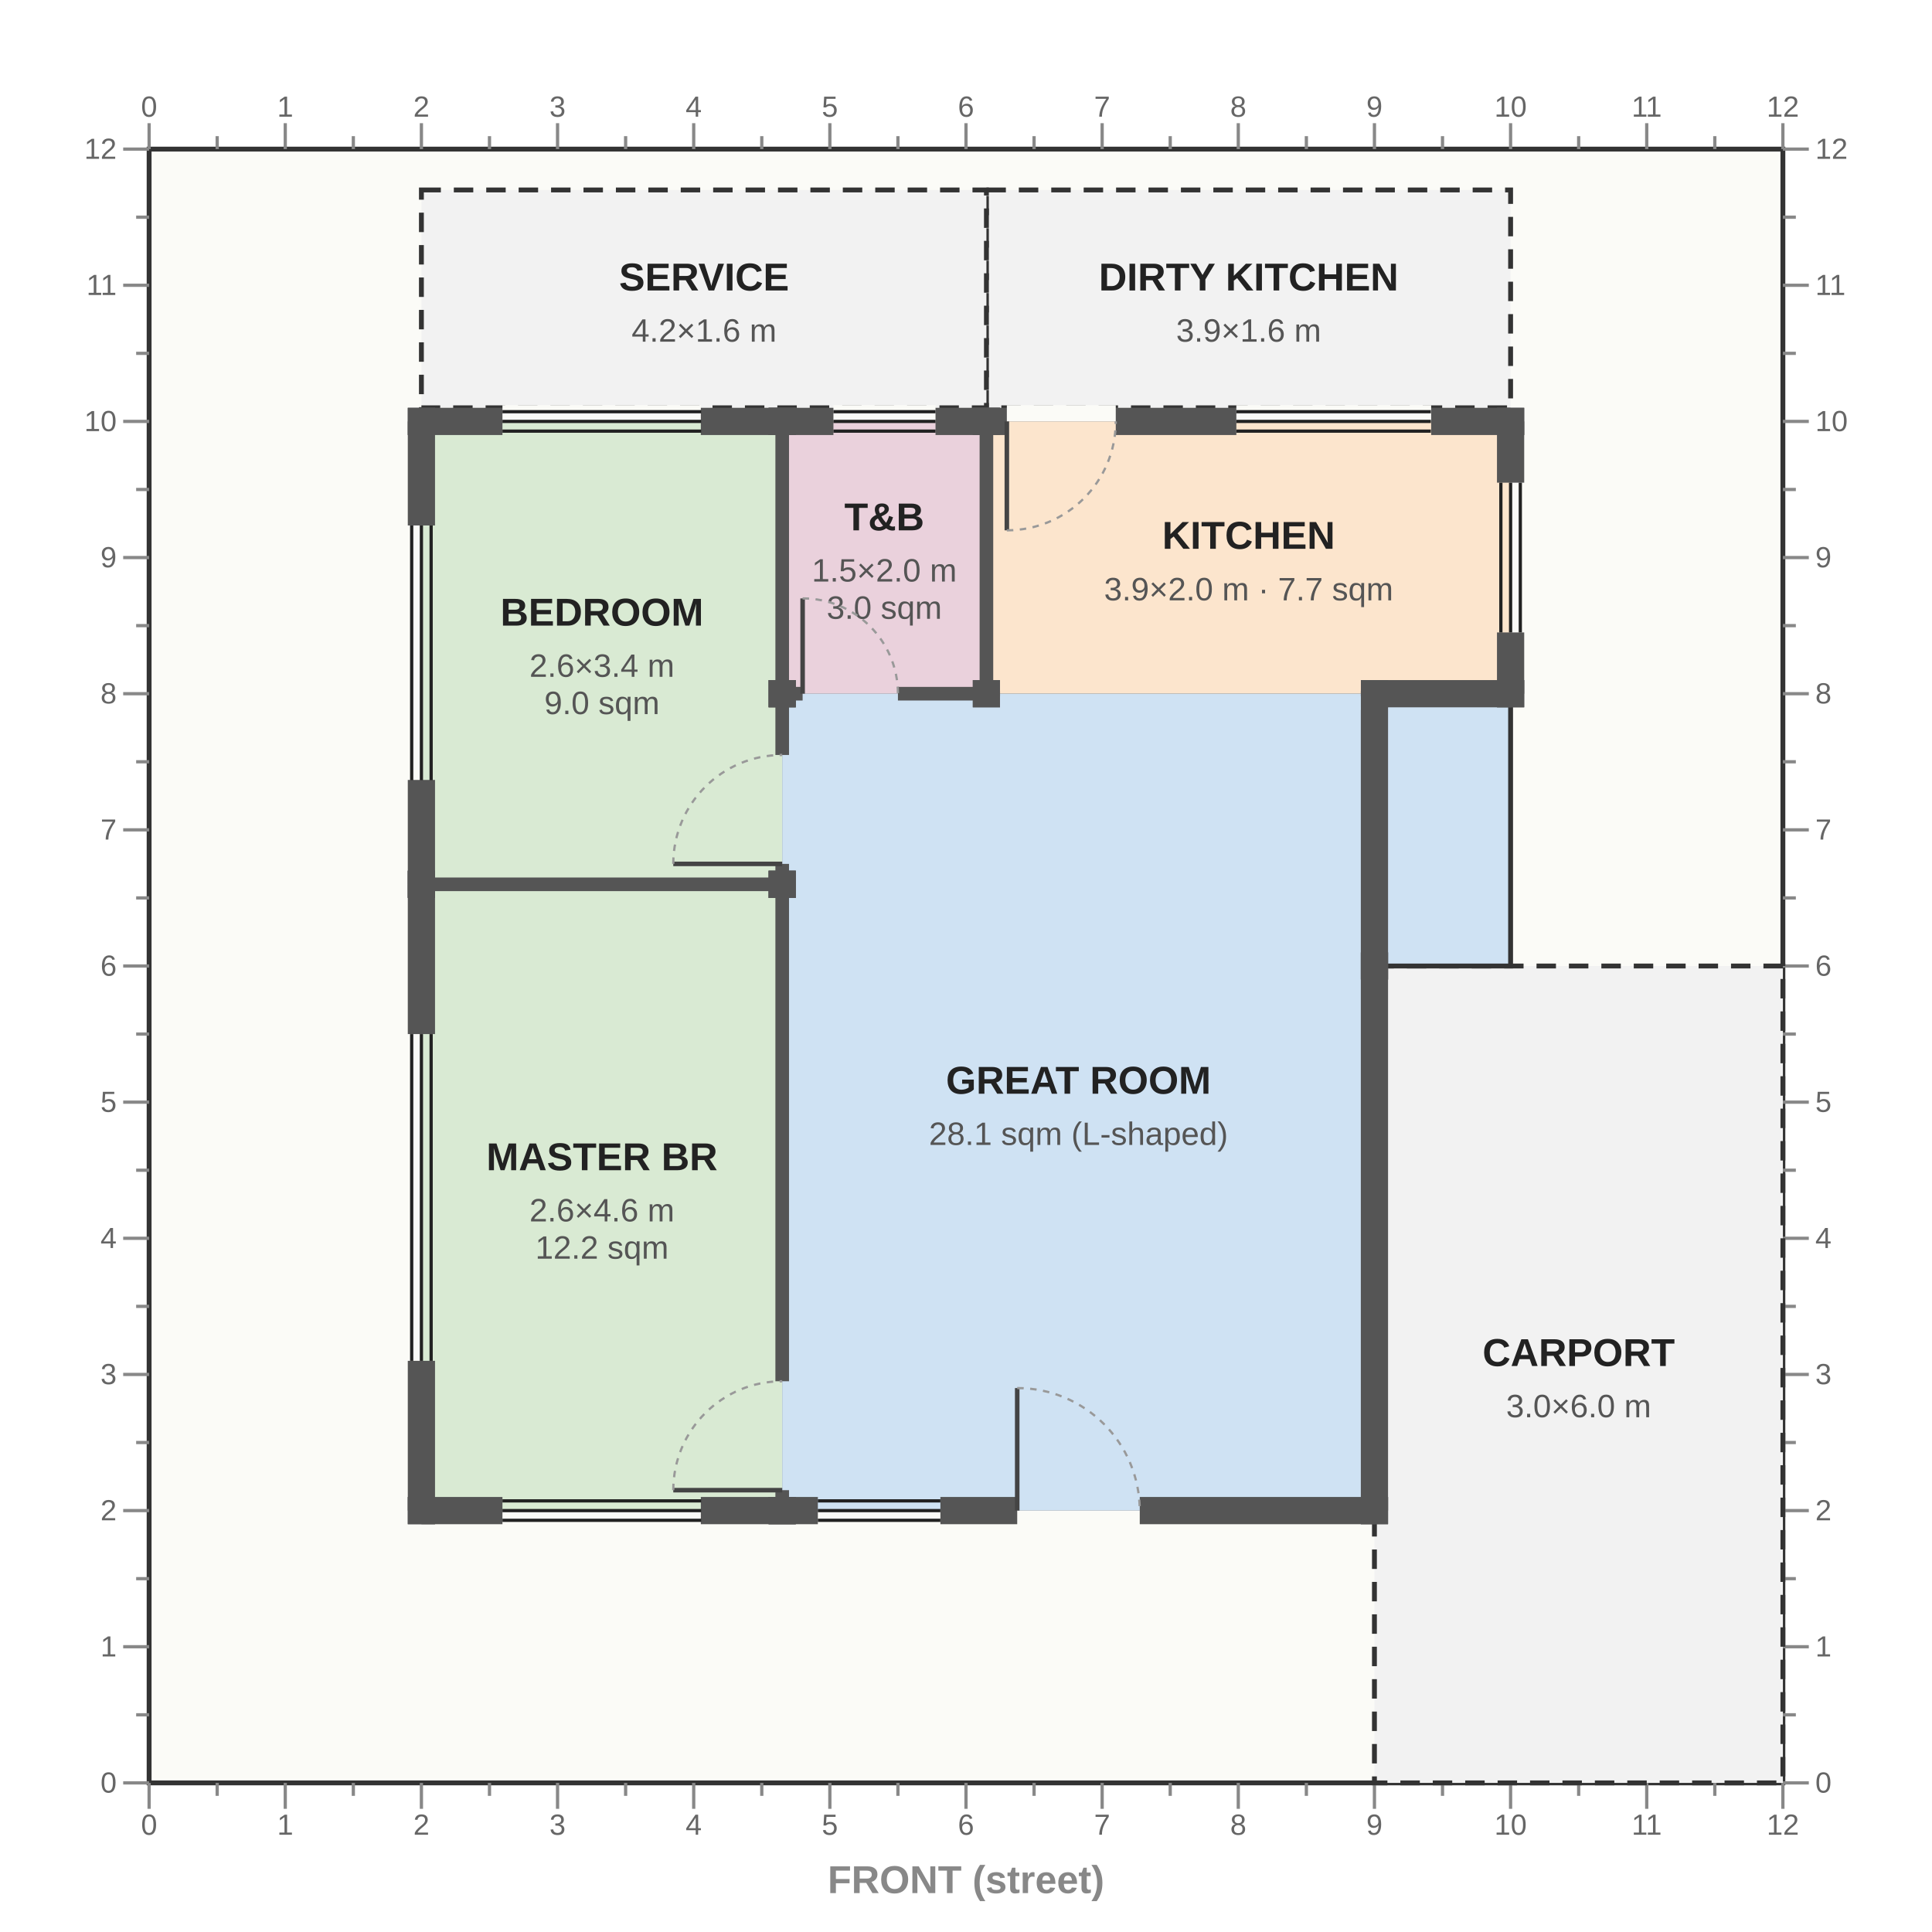
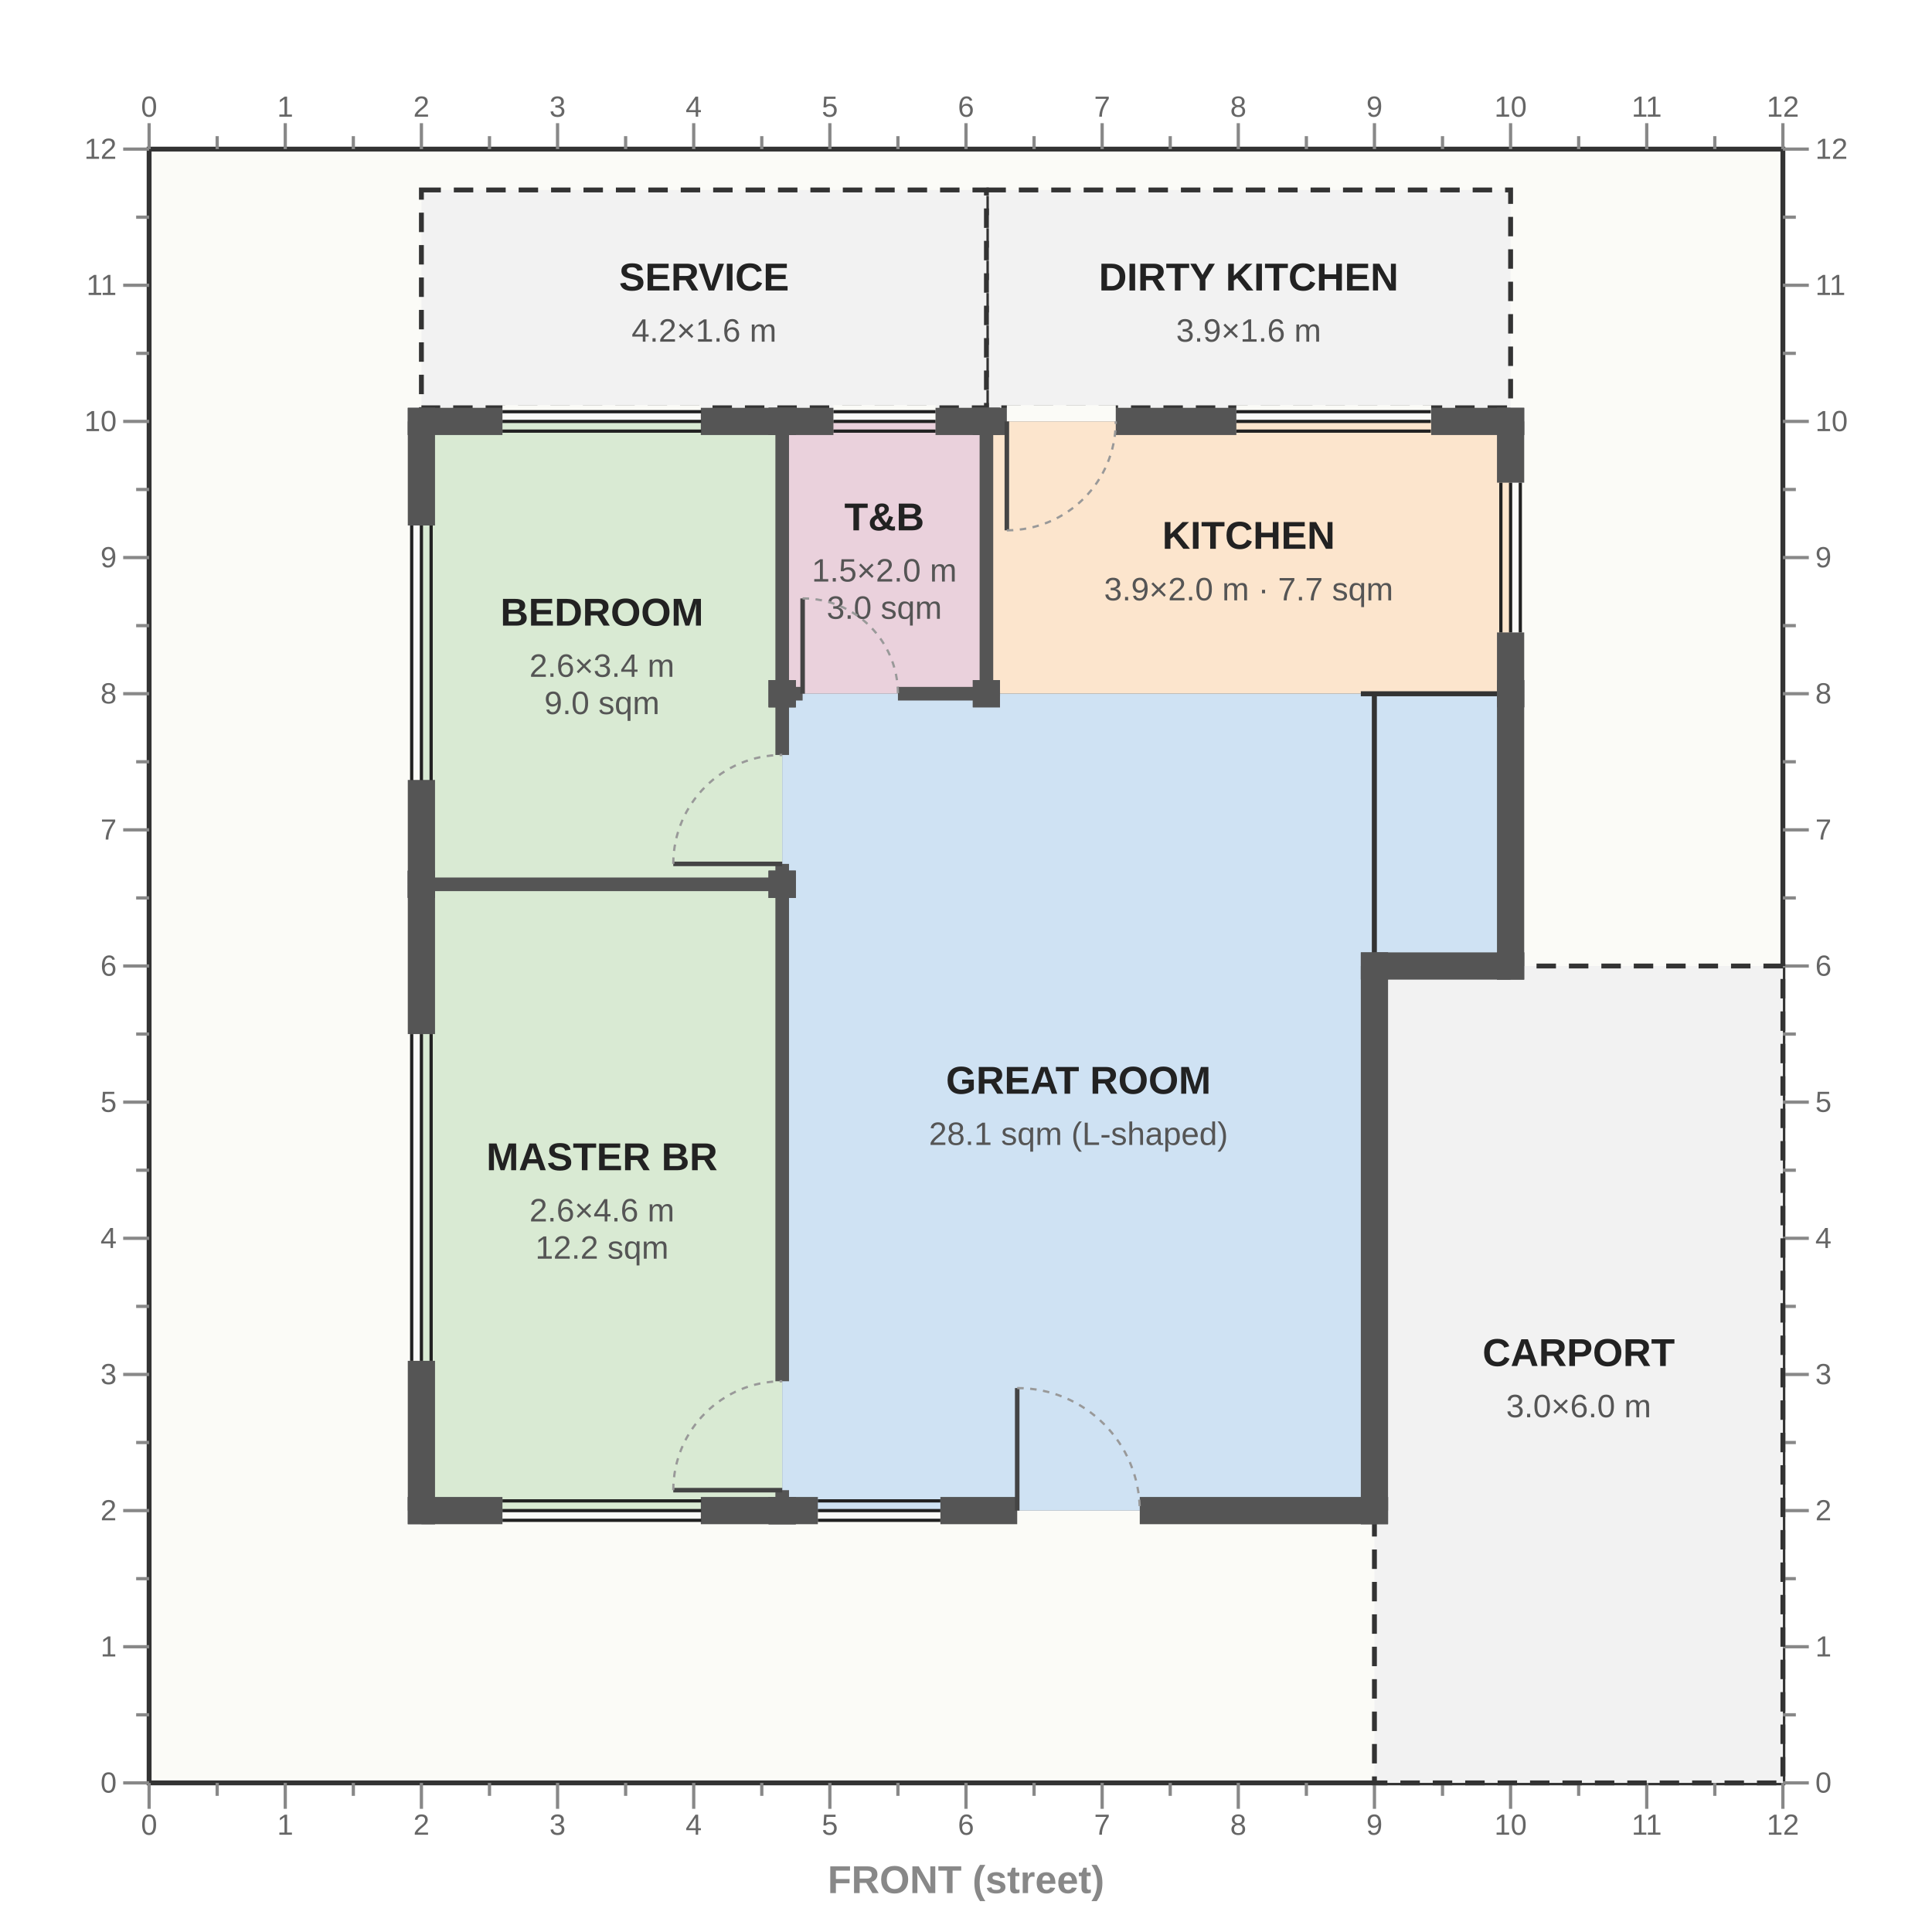
<svg xmlns="http://www.w3.org/2000/svg" width="596" height="596" viewBox="0 0 596 596">
  <rect x="0" y="0" width="596" height="596" fill="white" />
  <rect x="46.0" y="46.0" width="504.0" height="504.0" fill="#fbfbf7" stroke="#333" stroke-width="1.5" />
  <line x1="46.0" y1="46.0" x2="46.0" y2="38.0" stroke="#888" stroke-width="1" />
  <line x1="46.0" y1="550.0" x2="46.0" y2="558.0" stroke="#888" stroke-width="1" />
  <text x="46.0" y="36.0" text-anchor="middle" font-family="Arial" font-size="9" fill="#666">0</text>
  <text x="46.0" y="566.0" text-anchor="middle" font-family="Arial" font-size="9" fill="#666">0</text>
  <line x1="67.0" y1="46.0" x2="67.0" y2="42.0" stroke="#888" stroke-width="1" />
  <line x1="67.0" y1="550.0" x2="67.0" y2="554.0" stroke="#888" stroke-width="1" />
  <line x1="88.0" y1="46.0" x2="88.0" y2="38.0" stroke="#888" stroke-width="1" />
  <line x1="88.0" y1="550.0" x2="88.0" y2="558.0" stroke="#888" stroke-width="1" />
  <text x="88.0" y="36.0" text-anchor="middle" font-family="Arial" font-size="9" fill="#666">1</text>
  <text x="88.0" y="566.0" text-anchor="middle" font-family="Arial" font-size="9" fill="#666">1</text>
  <line x1="109.0" y1="46.0" x2="109.0" y2="42.0" stroke="#888" stroke-width="1" />
  <line x1="109.0" y1="550.0" x2="109.0" y2="554.0" stroke="#888" stroke-width="1" />
  <line x1="130.0" y1="46.0" x2="130.0" y2="38.0" stroke="#888" stroke-width="1" />
  <line x1="130.0" y1="550.0" x2="130.0" y2="558.0" stroke="#888" stroke-width="1" />
  <text x="130.0" y="36.0" text-anchor="middle" font-family="Arial" font-size="9" fill="#666">2</text>
  <text x="130.0" y="566.0" text-anchor="middle" font-family="Arial" font-size="9" fill="#666">2</text>
  <line x1="151.0" y1="46.0" x2="151.0" y2="42.0" stroke="#888" stroke-width="1" />
  <line x1="151.0" y1="550.0" x2="151.0" y2="554.0" stroke="#888" stroke-width="1" />
  <line x1="172.0" y1="46.0" x2="172.0" y2="38.0" stroke="#888" stroke-width="1" />
  <line x1="172.0" y1="550.0" x2="172.0" y2="558.0" stroke="#888" stroke-width="1" />
  <text x="172.0" y="36.0" text-anchor="middle" font-family="Arial" font-size="9" fill="#666">3</text>
  <text x="172.0" y="566.0" text-anchor="middle" font-family="Arial" font-size="9" fill="#666">3</text>
  <line x1="193.0" y1="46.0" x2="193.0" y2="42.0" stroke="#888" stroke-width="1" />
  <line x1="193.0" y1="550.0" x2="193.0" y2="554.0" stroke="#888" stroke-width="1" />
  <line x1="214.0" y1="46.0" x2="214.0" y2="38.0" stroke="#888" stroke-width="1" />
  <line x1="214.0" y1="550.0" x2="214.0" y2="558.0" stroke="#888" stroke-width="1" />
  <text x="214.0" y="36.0" text-anchor="middle" font-family="Arial" font-size="9" fill="#666">4</text>
  <text x="214.0" y="566.0" text-anchor="middle" font-family="Arial" font-size="9" fill="#666">4</text>
  <line x1="235.0" y1="46.0" x2="235.0" y2="42.0" stroke="#888" stroke-width="1" />
  <line x1="235.0" y1="550.0" x2="235.0" y2="554.0" stroke="#888" stroke-width="1" />
  <line x1="256.0" y1="46.0" x2="256.0" y2="38.0" stroke="#888" stroke-width="1" />
  <line x1="256.0" y1="550.0" x2="256.0" y2="558.0" stroke="#888" stroke-width="1" />
  <text x="256.0" y="36.0" text-anchor="middle" font-family="Arial" font-size="9" fill="#666">5</text>
  <text x="256.0" y="566.0" text-anchor="middle" font-family="Arial" font-size="9" fill="#666">5</text>
  <line x1="277.0" y1="46.0" x2="277.0" y2="42.0" stroke="#888" stroke-width="1" />
  <line x1="277.0" y1="550.0" x2="277.0" y2="554.0" stroke="#888" stroke-width="1" />
  <line x1="298.0" y1="46.0" x2="298.0" y2="38.0" stroke="#888" stroke-width="1" />
  <line x1="298.0" y1="550.0" x2="298.0" y2="558.0" stroke="#888" stroke-width="1" />
  <text x="298.0" y="36.0" text-anchor="middle" font-family="Arial" font-size="9" fill="#666">6</text>
  <text x="298.0" y="566.0" text-anchor="middle" font-family="Arial" font-size="9" fill="#666">6</text>
  <line x1="319.0" y1="46.0" x2="319.0" y2="42.0" stroke="#888" stroke-width="1" />
  <line x1="319.0" y1="550.0" x2="319.0" y2="554.0" stroke="#888" stroke-width="1" />
  <line x1="340.0" y1="46.0" x2="340.0" y2="38.0" stroke="#888" stroke-width="1" />
  <line x1="340.0" y1="550.0" x2="340.0" y2="558.0" stroke="#888" stroke-width="1" />
  <text x="340.0" y="36.0" text-anchor="middle" font-family="Arial" font-size="9" fill="#666">7</text>
  <text x="340.0" y="566.0" text-anchor="middle" font-family="Arial" font-size="9" fill="#666">7</text>
  <line x1="361.0" y1="46.0" x2="361.0" y2="42.0" stroke="#888" stroke-width="1" />
  <line x1="361.0" y1="550.0" x2="361.0" y2="554.0" stroke="#888" stroke-width="1" />
  <line x1="382.0" y1="46.0" x2="382.0" y2="38.0" stroke="#888" stroke-width="1" />
  <line x1="382.0" y1="550.0" x2="382.0" y2="558.0" stroke="#888" stroke-width="1" />
  <text x="382.0" y="36.0" text-anchor="middle" font-family="Arial" font-size="9" fill="#666">8</text>
  <text x="382.0" y="566.0" text-anchor="middle" font-family="Arial" font-size="9" fill="#666">8</text>
  <line x1="403.0" y1="46.0" x2="403.0" y2="42.0" stroke="#888" stroke-width="1" />
  <line x1="403.0" y1="550.0" x2="403.0" y2="554.0" stroke="#888" stroke-width="1" />
  <line x1="424.0" y1="46.0" x2="424.0" y2="38.0" stroke="#888" stroke-width="1" />
  <line x1="424.0" y1="550.0" x2="424.0" y2="558.0" stroke="#888" stroke-width="1" />
  <text x="424.0" y="36.0" text-anchor="middle" font-family="Arial" font-size="9" fill="#666">9</text>
  <text x="424.0" y="566.0" text-anchor="middle" font-family="Arial" font-size="9" fill="#666">9</text>
  <line x1="445.0" y1="46.0" x2="445.0" y2="42.0" stroke="#888" stroke-width="1" />
  <line x1="445.0" y1="550.0" x2="445.0" y2="554.0" stroke="#888" stroke-width="1" />
  <line x1="466.0" y1="46.0" x2="466.0" y2="38.0" stroke="#888" stroke-width="1" />
  <line x1="466.0" y1="550.0" x2="466.0" y2="558.0" stroke="#888" stroke-width="1" />
  <text x="466.0" y="36.0" text-anchor="middle" font-family="Arial" font-size="9" fill="#666">10</text>
  <text x="466.0" y="566.0" text-anchor="middle" font-family="Arial" font-size="9" fill="#666">10</text>
  <line x1="487.0" y1="46.0" x2="487.0" y2="42.0" stroke="#888" stroke-width="1" />
  <line x1="487.0" y1="550.0" x2="487.0" y2="554.0" stroke="#888" stroke-width="1" />
  <line x1="508.0" y1="46.0" x2="508.0" y2="38.0" stroke="#888" stroke-width="1" />
  <line x1="508.0" y1="550.0" x2="508.0" y2="558.0" stroke="#888" stroke-width="1" />
  <text x="508.0" y="36.0" text-anchor="middle" font-family="Arial" font-size="9" fill="#666">11</text>
  <text x="508.0" y="566.0" text-anchor="middle" font-family="Arial" font-size="9" fill="#666">11</text>
  <line x1="529.0" y1="46.0" x2="529.0" y2="42.0" stroke="#888" stroke-width="1" />
  <line x1="529.0" y1="550.0" x2="529.0" y2="554.0" stroke="#888" stroke-width="1" />
  <line x1="550.0" y1="46.0" x2="550.0" y2="38.0" stroke="#888" stroke-width="1" />
  <line x1="550.0" y1="550.0" x2="550.0" y2="558.0" stroke="#888" stroke-width="1" />
  <text x="550.0" y="36.0" text-anchor="middle" font-family="Arial" font-size="9" fill="#666">12</text>
  <text x="550.0" y="566.0" text-anchor="middle" font-family="Arial" font-size="9" fill="#666">12</text>
  <line x1="46.0" y1="550.0" x2="38.0" y2="550.0" stroke="#888" stroke-width="1" />
  <line x1="550.0" y1="550.0" x2="558.0" y2="550.0" stroke="#888" stroke-width="1" />
  <text x="36.0" y="553.0" text-anchor="end" font-family="Arial" font-size="9" fill="#666">0</text>
  <text x="560.0" y="553.0" text-anchor="start" font-family="Arial" font-size="9" fill="#666">0</text>
  <line x1="46.0" y1="529.0" x2="42.0" y2="529.0" stroke="#888" stroke-width="1" />
  <line x1="550.0" y1="529.0" x2="554.0" y2="529.0" stroke="#888" stroke-width="1" />
  <line x1="46.0" y1="508.0" x2="38.0" y2="508.0" stroke="#888" stroke-width="1" />
  <line x1="550.0" y1="508.0" x2="558.0" y2="508.0" stroke="#888" stroke-width="1" />
  <text x="36.0" y="511.0" text-anchor="end" font-family="Arial" font-size="9" fill="#666">1</text>
  <text x="560.0" y="511.0" text-anchor="start" font-family="Arial" font-size="9" fill="#666">1</text>
  <line x1="46.0" y1="487.0" x2="42.0" y2="487.0" stroke="#888" stroke-width="1" />
  <line x1="550.0" y1="487.0" x2="554.0" y2="487.0" stroke="#888" stroke-width="1" />
  <line x1="46.0" y1="466.0" x2="38.0" y2="466.0" stroke="#888" stroke-width="1" />
  <line x1="550.0" y1="466.0" x2="558.0" y2="466.0" stroke="#888" stroke-width="1" />
  <text x="36.0" y="469.0" text-anchor="end" font-family="Arial" font-size="9" fill="#666">2</text>
  <text x="560.0" y="469.0" text-anchor="start" font-family="Arial" font-size="9" fill="#666">2</text>
  <line x1="46.0" y1="445.0" x2="42.0" y2="445.0" stroke="#888" stroke-width="1" />
  <line x1="550.0" y1="445.0" x2="554.0" y2="445.0" stroke="#888" stroke-width="1" />
  <line x1="46.0" y1="424.0" x2="38.0" y2="424.0" stroke="#888" stroke-width="1" />
  <line x1="550.0" y1="424.0" x2="558.0" y2="424.0" stroke="#888" stroke-width="1" />
  <text x="36.0" y="427.0" text-anchor="end" font-family="Arial" font-size="9" fill="#666">3</text>
  <text x="560.0" y="427.0" text-anchor="start" font-family="Arial" font-size="9" fill="#666">3</text>
  <line x1="46.0" y1="403.0" x2="42.0" y2="403.0" stroke="#888" stroke-width="1" />
  <line x1="550.0" y1="403.0" x2="554.0" y2="403.0" stroke="#888" stroke-width="1" />
  <line x1="46.0" y1="382.0" x2="38.0" y2="382.0" stroke="#888" stroke-width="1" />
  <line x1="550.0" y1="382.0" x2="558.0" y2="382.0" stroke="#888" stroke-width="1" />
  <text x="36.0" y="385.0" text-anchor="end" font-family="Arial" font-size="9" fill="#666">4</text>
  <text x="560.0" y="385.0" text-anchor="start" font-family="Arial" font-size="9" fill="#666">4</text>
  <line x1="46.0" y1="361.0" x2="42.0" y2="361.0" stroke="#888" stroke-width="1" />
  <line x1="550.0" y1="361.0" x2="554.0" y2="361.0" stroke="#888" stroke-width="1" />
  <line x1="46.0" y1="340.0" x2="38.0" y2="340.0" stroke="#888" stroke-width="1" />
  <line x1="550.0" y1="340.0" x2="558.0" y2="340.0" stroke="#888" stroke-width="1" />
  <text x="36.0" y="343.0" text-anchor="end" font-family="Arial" font-size="9" fill="#666">5</text>
  <text x="560.0" y="343.0" text-anchor="start" font-family="Arial" font-size="9" fill="#666">5</text>
  <line x1="46.0" y1="319.0" x2="42.0" y2="319.0" stroke="#888" stroke-width="1" />
  <line x1="550.0" y1="319.0" x2="554.0" y2="319.0" stroke="#888" stroke-width="1" />
  <line x1="46.0" y1="298.0" x2="38.0" y2="298.0" stroke="#888" stroke-width="1" />
  <line x1="550.0" y1="298.0" x2="558.0" y2="298.0" stroke="#888" stroke-width="1" />
  <text x="36.0" y="301.0" text-anchor="end" font-family="Arial" font-size="9" fill="#666">6</text>
  <text x="560.0" y="301.0" text-anchor="start" font-family="Arial" font-size="9" fill="#666">6</text>
  <line x1="46.0" y1="277.0" x2="42.0" y2="277.0" stroke="#888" stroke-width="1" />
  <line x1="550.0" y1="277.0" x2="554.0" y2="277.0" stroke="#888" stroke-width="1" />
  <line x1="46.0" y1="256.0" x2="38.0" y2="256.0" stroke="#888" stroke-width="1" />
  <line x1="550.0" y1="256.0" x2="558.0" y2="256.0" stroke="#888" stroke-width="1" />
  <text x="36.0" y="259.0" text-anchor="end" font-family="Arial" font-size="9" fill="#666">7</text>
  <text x="560.0" y="259.0" text-anchor="start" font-family="Arial" font-size="9" fill="#666">7</text>
  <line x1="46.0" y1="235.0" x2="42.0" y2="235.0" stroke="#888" stroke-width="1" />
  <line x1="550.0" y1="235.0" x2="554.0" y2="235.0" stroke="#888" stroke-width="1" />
  <line x1="46.0" y1="214.0" x2="38.0" y2="214.0" stroke="#888" stroke-width="1" />
  <line x1="550.0" y1="214.0" x2="558.0" y2="214.0" stroke="#888" stroke-width="1" />
  <text x="36.0" y="217.0" text-anchor="end" font-family="Arial" font-size="9" fill="#666">8</text>
  <text x="560.0" y="217.0" text-anchor="start" font-family="Arial" font-size="9" fill="#666">8</text>
  <line x1="46.0" y1="193.0" x2="42.0" y2="193.0" stroke="#888" stroke-width="1" />
  <line x1="550.0" y1="193.0" x2="554.0" y2="193.0" stroke="#888" stroke-width="1" />
  <line x1="46.0" y1="172.0" x2="38.0" y2="172.0" stroke="#888" stroke-width="1" />
  <line x1="550.0" y1="172.0" x2="558.0" y2="172.0" stroke="#888" stroke-width="1" />
  <text x="36.0" y="175.0" text-anchor="end" font-family="Arial" font-size="9" fill="#666">9</text>
  <text x="560.0" y="175.0" text-anchor="start" font-family="Arial" font-size="9" fill="#666">9</text>
  <line x1="46.0" y1="151.0" x2="42.0" y2="151.0" stroke="#888" stroke-width="1" />
  <line x1="550.0" y1="151.0" x2="554.0" y2="151.0" stroke="#888" stroke-width="1" />
  <line x1="46.0" y1="130.0" x2="38.0" y2="130.0" stroke="#888" stroke-width="1" />
  <line x1="550.0" y1="130.0" x2="558.0" y2="130.0" stroke="#888" stroke-width="1" />
  <text x="36.0" y="133.0" text-anchor="end" font-family="Arial" font-size="9" fill="#666">10</text>
  <text x="560.0" y="133.0" text-anchor="start" font-family="Arial" font-size="9" fill="#666">10</text>
  <line x1="46.0" y1="109.0" x2="42.0" y2="109.0" stroke="#888" stroke-width="1" />
  <line x1="550.0" y1="109.0" x2="554.0" y2="109.0" stroke="#888" stroke-width="1" />
  <line x1="46.0" y1="88.0" x2="38.0" y2="88.0" stroke="#888" stroke-width="1" />
  <line x1="550.0" y1="88.0" x2="558.0" y2="88.0" stroke="#888" stroke-width="1" />
  <text x="36.0" y="91.0" text-anchor="end" font-family="Arial" font-size="9" fill="#666">11</text>
  <text x="560.0" y="91.0" text-anchor="start" font-family="Arial" font-size="9" fill="#666">11</text>
  <line x1="46.0" y1="67.0" x2="42.0" y2="67.0" stroke="#888" stroke-width="1" />
  <line x1="550.0" y1="67.0" x2="554.0" y2="67.0" stroke="#888" stroke-width="1" />
  <line x1="46.0" y1="46.0" x2="38.0" y2="46.0" stroke="#888" stroke-width="1" />
  <line x1="550.0" y1="46.0" x2="558.0" y2="46.0" stroke="#888" stroke-width="1" />
  <text x="36.0" y="49.0" text-anchor="end" font-family="Arial" font-size="9" fill="#666">12</text>
  <text x="560.0" y="49.0" text-anchor="start" font-family="Arial" font-size="9" fill="#666">12</text>
  <rect x="130.0" y="130.0" width="336.0" height="336.0" fill="none" stroke="#9aa" stroke-width="1" stroke-dasharray="3 3" />
  <rect x="424.0" y="298.0" width="126.0" height="252.0" fill="#f2f2f2" stroke="#333" stroke-width="1.5" stroke-dasharray="6 4" />
  <text x="487.0" y="421.4" text-anchor="middle" font-family="Arial" font-size="12" font-weight="bold" fill="#222">CARPORT</text>
  <text x="487.0" y="437.2" text-anchor="middle" font-family="Arial" font-size="10" fill="#555">3.0×6.0 m</text>
  <rect x="304.3" y="58.6" width="161.7" height="67.2" fill="#f2f2f2" stroke="#333" stroke-width="1.5" stroke-dasharray="6 4" />
  <text x="385.2" y="89.6" text-anchor="middle" font-family="Arial" font-size="12" font-weight="bold" fill="#222">DIRTY KITCHEN</text>
  <text x="385.2" y="105.4" text-anchor="middle" font-family="Arial" font-size="10" fill="#555">3.9×1.6 m</text>
  <rect x="130.0" y="58.6" width="174.3" height="67.2" fill="#f2f2f2" stroke="#333" stroke-width="1.5" stroke-dasharray="6 4" />
  <text x="217.2" y="89.6" text-anchor="middle" font-family="Arial" font-size="12" font-weight="bold" fill="#222">SERVICE</text>
  <text x="217.2" y="105.4" text-anchor="middle" font-family="Arial" font-size="10" fill="#555">4.2×1.6 m</text>
  <rect x="130.0" y="272.8" width="111.3" height="193.2" fill="#d9ead3" stroke="#333" stroke-width="1.5" />
  <text x="185.7" y="361.0" text-anchor="middle" font-family="Arial" font-size="12" font-weight="bold" fill="#222">MASTER BR</text>
  <text x="185.7" y="376.8" text-anchor="middle" font-family="Arial" font-size="10" fill="#555">2.6×4.6 m</text>
  <text x="185.7" y="388.3" text-anchor="middle" font-family="Arial" font-size="10" fill="#555">12.2 sqm</text>
  <rect x="130.0" y="130.0" width="111.3" height="142.8" fill="#d9ead3" stroke="#333" stroke-width="1.5" />
  <text x="185.7" y="193.0" text-anchor="middle" font-family="Arial" font-size="12" font-weight="bold" fill="#222">BEDROOM</text>
  <text x="185.7" y="208.8" text-anchor="middle" font-family="Arial" font-size="10" fill="#555">2.6×3.4 m</text>
  <text x="185.7" y="220.3" text-anchor="middle" font-family="Arial" font-size="10" fill="#555">9.0 sqm</text>
  <rect x="241.3" y="130.0" width="63.0" height="84.0" fill="#ead1dc" stroke="#333" stroke-width="1.5" />
  <text x="272.8" y="163.6" text-anchor="middle" font-family="Arial" font-size="12" font-weight="bold" fill="#222">T&amp;B</text>
  <text x="272.8" y="179.4" text-anchor="middle" font-family="Arial" font-size="10" fill="#555">1.5×2.0 m</text>
  <text x="272.8" y="190.9" text-anchor="middle" font-family="Arial" font-size="10" fill="#555">3.0 sqm</text>
  <rect x="241.3" y="214.0" width="182.7" height="252.0" fill="#cfe2f3" stroke="#333" stroke-width="1.5" />
  <rect x="424.0" y="214.0" width="42.0" height="84.0" fill="#cfe2f3" stroke="#333" stroke-width="1.5" />
  <text x="332.7" y="337.4" text-anchor="middle" font-family="Arial" font-size="12" font-weight="bold" fill="#222">GREAT ROOM</text>
  <text x="332.7" y="353.2" text-anchor="middle" font-family="Arial" font-size="10" fill="#555">28.1 sqm (L-shaped)</text>
  <rect x="304.3" y="130.0" width="161.7" height="84.0" fill="#fce5cd" stroke="#333" stroke-width="1.5" />
  <text x="385.2" y="169.3" text-anchor="middle" font-family="Arial" font-size="12" font-weight="bold" fill="#222">KITCHEN</text>
  <text x="385.2" y="185.2" text-anchor="middle" font-family="Arial" font-size="10" fill="#555">3.9×2.0 m · 7.7 sqm</text>
  <text x="298.0" y="584.0" text-anchor="middle" font-family="Arial" font-size="12" font-weight="bold" fill="#888">FRONT (street)</text>
  <rect x="130.00" y="270.70" width="111.30" height="4.20" fill="#555" stroke="none" />
  <rect x="239.20" y="272.80" width="4.20" height="193.20" fill="#555" stroke="none" />
  <rect x="239.20" y="130.00" width="4.20" height="84.00" fill="#555" stroke="none" />
  <rect x="239.20" y="214.00" width="4.20" height="58.80" fill="#555" stroke="none" />
  <rect x="241.30" y="211.90" width="63.00" height="4.20" fill="#555" stroke="none" />
  <rect x="302.20" y="130.00" width="4.20" height="84.00" fill="#555" stroke="none" />
  <rect x="419.80" y="298.00" width="8.40" height="168.00" fill="#555" stroke="none" />
+   <rect x="424.00" y="293.80" width="42.00" height="8.40" fill="#555" stroke="none" />
  <rect x="130.00" y="461.80" width="111.30" height="8.40" fill="#555" stroke="none" />
  <rect x="125.80" y="272.80" width="8.40" height="193.20" fill="#555" stroke="none" />
  <rect x="130.00" y="125.80" width="111.30" height="8.40" fill="#555" stroke="none" />
  <rect x="125.80" y="130.00" width="8.40" height="142.80" fill="#555" stroke="none" />
  <rect x="241.30" y="125.80" width="63.00" height="8.40" fill="#555" stroke="none" />
  <rect x="241.30" y="461.80" width="182.70" height="8.40" fill="#555" stroke="none" />
-   <rect x="419.80" y="214.00" width="8.40" height="84.00" fill="#555" stroke="none" />
+   <rect x="461.80" y="214.00" width="8.40" height="84.00" fill="#555" stroke="none" />
  <rect x="304.30" y="125.80" width="161.70" height="8.40" fill="#555" stroke="none" />
-   <rect x="424.00" y="209.80" width="42.00" height="8.40" fill="#555" stroke="none" />
  <rect x="461.80" y="130.00" width="8.40" height="84.00" fill="#555" stroke="none" />
  <rect x="125.80" y="268.60" width="8.40" height="8.40" fill="#555" stroke="none" />
  <rect x="237.10" y="268.60" width="8.40" height="8.40" fill="#555" stroke="none" />
  <rect x="237.10" y="461.80" width="8.40" height="8.40" fill="#555" stroke="none" />
  <rect x="237.10" y="268.60" width="8.40" height="8.40" fill="#555" stroke="none" />
  <rect x="237.10" y="209.80" width="8.40" height="8.40" fill="#555" stroke="none" />
  <rect x="237.10" y="125.80" width="8.40" height="8.40" fill="#555" stroke="none" />
  <rect x="237.10" y="268.60" width="8.40" height="8.40" fill="#555" stroke="none" />
  <rect x="237.10" y="209.80" width="8.40" height="8.40" fill="#555" stroke="none" />
  <rect x="237.10" y="209.80" width="8.40" height="8.40" fill="#555" stroke="none" />
  <rect x="300.10" y="209.80" width="8.40" height="8.40" fill="#555" stroke="none" />
  <rect x="300.10" y="209.80" width="8.40" height="8.40" fill="#555" stroke="none" />
  <rect x="300.10" y="125.80" width="8.40" height="8.40" fill="#555" stroke="none" />
  <rect x="419.80" y="461.80" width="8.40" height="8.40" fill="#555" stroke="none" />
  <rect x="419.80" y="293.80" width="8.40" height="8.40" fill="#555" stroke="none" />
+   <rect x="419.80" y="293.80" width="8.40" height="8.40" fill="#555" stroke="none" />
+   <rect x="461.80" y="293.80" width="8.40" height="8.40" fill="#555" stroke="none" />
  <rect x="125.80" y="461.80" width="8.40" height="8.40" fill="#555" stroke="none" />
  <rect x="237.10" y="461.80" width="8.40" height="8.40" fill="#555" stroke="none" />
  <rect x="125.80" y="461.80" width="8.40" height="8.40" fill="#555" stroke="none" />
  <rect x="125.80" y="268.60" width="8.40" height="8.40" fill="#555" stroke="none" />
  <rect x="125.80" y="125.80" width="8.40" height="8.40" fill="#555" stroke="none" />
  <rect x="237.10" y="125.80" width="8.40" height="8.40" fill="#555" stroke="none" />
  <rect x="125.80" y="268.60" width="8.40" height="8.40" fill="#555" stroke="none" />
  <rect x="125.80" y="125.80" width="8.40" height="8.40" fill="#555" stroke="none" />
  <rect x="237.10" y="125.80" width="8.40" height="8.40" fill="#555" stroke="none" />
  <rect x="300.10" y="125.80" width="8.40" height="8.40" fill="#555" stroke="none" />
  <rect x="237.10" y="461.80" width="8.40" height="8.40" fill="#555" stroke="none" />
  <rect x="419.80" y="461.80" width="8.40" height="8.40" fill="#555" stroke="none" />
-   <rect x="419.80" y="293.80" width="8.40" height="8.40" fill="#555" stroke="none" />
-   <rect x="419.80" y="209.80" width="8.40" height="8.40" fill="#555" stroke="none" />
+   <rect x="461.80" y="293.80" width="8.40" height="8.40" fill="#555" stroke="none" />
+   <rect x="461.80" y="209.80" width="8.40" height="8.40" fill="#555" stroke="none" />
  <rect x="300.10" y="125.80" width="8.40" height="8.40" fill="#555" stroke="none" />
  <rect x="461.80" y="125.80" width="8.40" height="8.40" fill="#555" stroke="none" />
-   <rect x="419.80" y="209.80" width="8.40" height="8.40" fill="#555" stroke="none" />
-   <rect x="461.80" y="209.80" width="8.40" height="8.40" fill="#555" stroke="none" />
  <rect x="461.80" y="209.80" width="8.40" height="8.40" fill="#555" stroke="none" />
  <rect x="461.80" y="125.80" width="8.40" height="8.40" fill="#555" stroke="none" />
  <rect x="308.5" y="209.0" width="111.3" height="5.0" fill="#fce5cd" stroke="none" />
  <rect x="308.5" y="214.0" width="111.3" height="5.0" fill="#cfe2f3" stroke="none" />
  <rect x="236.3" y="426.1" width="5.0" height="33.6" fill="#d9ead3" stroke="none" />
  <rect x="241.3" y="426.1" width="5.0" height="33.6" fill="#cfe2f3" stroke="none" />
  <line x1="241.3" y1="459.7" x2="207.7" y2="459.7" stroke="#444" stroke-width="1.4" />
  <path d="M 207.7 459.7 A 33.6 33.6 0 0 1 241.3 426.1" fill="none" stroke="#999" stroke-width="0.7" stroke-dasharray="2 2" />
  <rect x="236.3" y="232.9" width="5.0" height="33.6" fill="#d9ead3" stroke="none" />
  <rect x="241.3" y="232.9" width="5.0" height="33.6" fill="#cfe2f3" stroke="none" />
  <line x1="241.3" y1="266.5" x2="207.7" y2="266.5" stroke="#444" stroke-width="1.4" />
  <path d="M 207.7 266.5 A 33.6 33.6 0 0 1 241.3 232.9" fill="none" stroke="#999" stroke-width="0.7" stroke-dasharray="2 2" />
  <rect x="247.6" y="209.0" width="29.4" height="5.0" fill="#ead1dc" stroke="none" />
  <rect x="247.6" y="214.0" width="29.4" height="5.0" fill="#cfe2f3" stroke="none" />
  <line x1="247.6" y1="214.0" x2="247.6" y2="184.6" stroke="#444" stroke-width="1.4" />
  <path d="M 247.6 184.6 A 29.4 29.4 0 0 1 277.0 214.0" fill="none" stroke="#999" stroke-width="0.7" stroke-dasharray="2 2" />
  <rect x="313.8" y="461.0" width="37.8" height="5.0" fill="#cfe2f3" stroke="none" />
  <rect x="313.8" y="466.0" width="37.8" height="5.0" fill="#fbfbf7" stroke="none" />
  <line x1="313.8" y1="466.0" x2="313.8" y2="428.2" stroke="#444" stroke-width="1.4" />
  <path d="M 313.8 428.2 A 37.8 37.8 0 0 1 351.6 466.0" fill="none" stroke="#999" stroke-width="0.7" stroke-dasharray="2 2" />
  <rect x="310.6" y="130.0" width="33.6" height="5.0" fill="#fce5cd" stroke="none" />
  <rect x="310.6" y="125.0" width="33.6" height="5.0" fill="#fbfbf7" stroke="none" />
  <line x1="310.6" y1="130.0" x2="310.6" y2="163.6" stroke="#444" stroke-width="1.4" />
  <path d="M 310.6 163.6 A 33.6 33.6 0 0 0 344.2 130.0" fill="none" stroke="#999" stroke-width="0.7" stroke-dasharray="2 2" />
  <rect x="130.0" y="319.0" width="5.0" height="100.8" fill="#d9ead3" stroke="none" />
  <rect x="125.0" y="319.0" width="5.0" height="100.8" fill="#fbfbf7" stroke="none" />
  <line x1="127.0" y1="419.8" x2="127.0" y2="319.0" stroke="#222" stroke-width="1.0" />
  <line x1="130.0" y1="419.8" x2="130.0" y2="319.0" stroke="#222" stroke-width="1.0" />
  <line x1="133.0" y1="419.8" x2="133.0" y2="319.0" stroke="#222" stroke-width="1.0" />
  <rect x="155.0" y="461.0" width="61.2" height="5.0" fill="#d9ead3" stroke="none" />
  <rect x="155.0" y="466.0" width="61.2" height="5.0" fill="#fbfbf7" stroke="none" />
  <line x1="155.0" y1="463.0" x2="216.3" y2="463.0" stroke="#222" stroke-width="1.0" />
  <line x1="155.0" y1="466.0" x2="216.3" y2="466.0" stroke="#222" stroke-width="1.0" />
  <line x1="155.0" y1="469.0" x2="216.3" y2="469.0" stroke="#222" stroke-width="1.0" />
  <rect x="130.0" y="162.1" width="5.0" height="78.5" fill="#d9ead3" stroke="none" />
  <rect x="125.0" y="162.1" width="5.0" height="78.5" fill="#fbfbf7" stroke="none" />
  <line x1="127.0" y1="240.7" x2="127.0" y2="162.1" stroke="#222" stroke-width="1.0" />
  <line x1="130.0" y1="240.7" x2="130.0" y2="162.1" stroke="#222" stroke-width="1.0" />
  <line x1="133.0" y1="240.7" x2="133.0" y2="162.1" stroke="#222" stroke-width="1.0" />
  <rect x="155.0" y="130.0" width="61.2" height="5.0" fill="#d9ead3" stroke="none" />
  <rect x="155.0" y="125.0" width="61.2" height="5.0" fill="#fbfbf7" stroke="none" />
  <line x1="155.0" y1="127.0" x2="216.3" y2="127.0" stroke="#222" stroke-width="1.0" />
  <line x1="155.0" y1="130.0" x2="216.3" y2="130.0" stroke="#222" stroke-width="1.0" />
  <line x1="155.0" y1="133.0" x2="216.3" y2="133.0" stroke="#222" stroke-width="1.0" />
  <rect x="257.1" y="130.0" width="31.5" height="5.0" fill="#ead1dc" stroke="none" />
  <rect x="257.1" y="125.0" width="31.5" height="5.0" fill="#fbfbf7" stroke="none" />
  <line x1="257.1" y1="127.0" x2="288.6" y2="127.0" stroke="#222" stroke-width="1.0" />
  <line x1="257.1" y1="130.0" x2="288.6" y2="130.0" stroke="#222" stroke-width="1.0" />
  <line x1="257.1" y1="133.0" x2="288.6" y2="133.0" stroke="#222" stroke-width="1.0" />
  <rect x="252.3" y="461.0" width="37.8" height="5.0" fill="#cfe2f3" stroke="none" />
  <rect x="252.3" y="466.0" width="37.8" height="5.0" fill="#fbfbf7" stroke="none" />
  <line x1="252.3" y1="463.0" x2="290.1" y2="463.0" stroke="#222" stroke-width="1.0" />
  <line x1="252.3" y1="466.0" x2="290.1" y2="466.0" stroke="#222" stroke-width="1.0" />
  <line x1="252.3" y1="469.0" x2="290.1" y2="469.0" stroke="#222" stroke-width="1.0" />
  <rect x="381.4" y="130.0" width="60.1" height="5.0" fill="#fce5cd" stroke="none" />
  <rect x="381.4" y="125.0" width="60.1" height="5.0" fill="#fbfbf7" stroke="none" />
  <line x1="381.4" y1="127.0" x2="441.4" y2="127.0" stroke="#222" stroke-width="1.0" />
  <line x1="381.4" y1="130.0" x2="441.4" y2="130.0" stroke="#222" stroke-width="1.0" />
  <line x1="381.4" y1="133.0" x2="441.4" y2="133.0" stroke="#222" stroke-width="1.0" />
  <rect x="461.0" y="148.9" width="5.0" height="46.2" fill="#fce5cd" stroke="none" />
  <rect x="466.0" y="148.9" width="5.0" height="46.2" fill="#fbfbf7" stroke="none" />
  <line x1="463.0" y1="195.1" x2="463.0" y2="148.9" stroke="#222" stroke-width="1.0" />
  <line x1="466.0" y1="195.1" x2="466.0" y2="148.9" stroke="#222" stroke-width="1.0" />
  <line x1="469.0" y1="195.1" x2="469.0" y2="148.9" stroke="#222" stroke-width="1.0" />
</svg>
